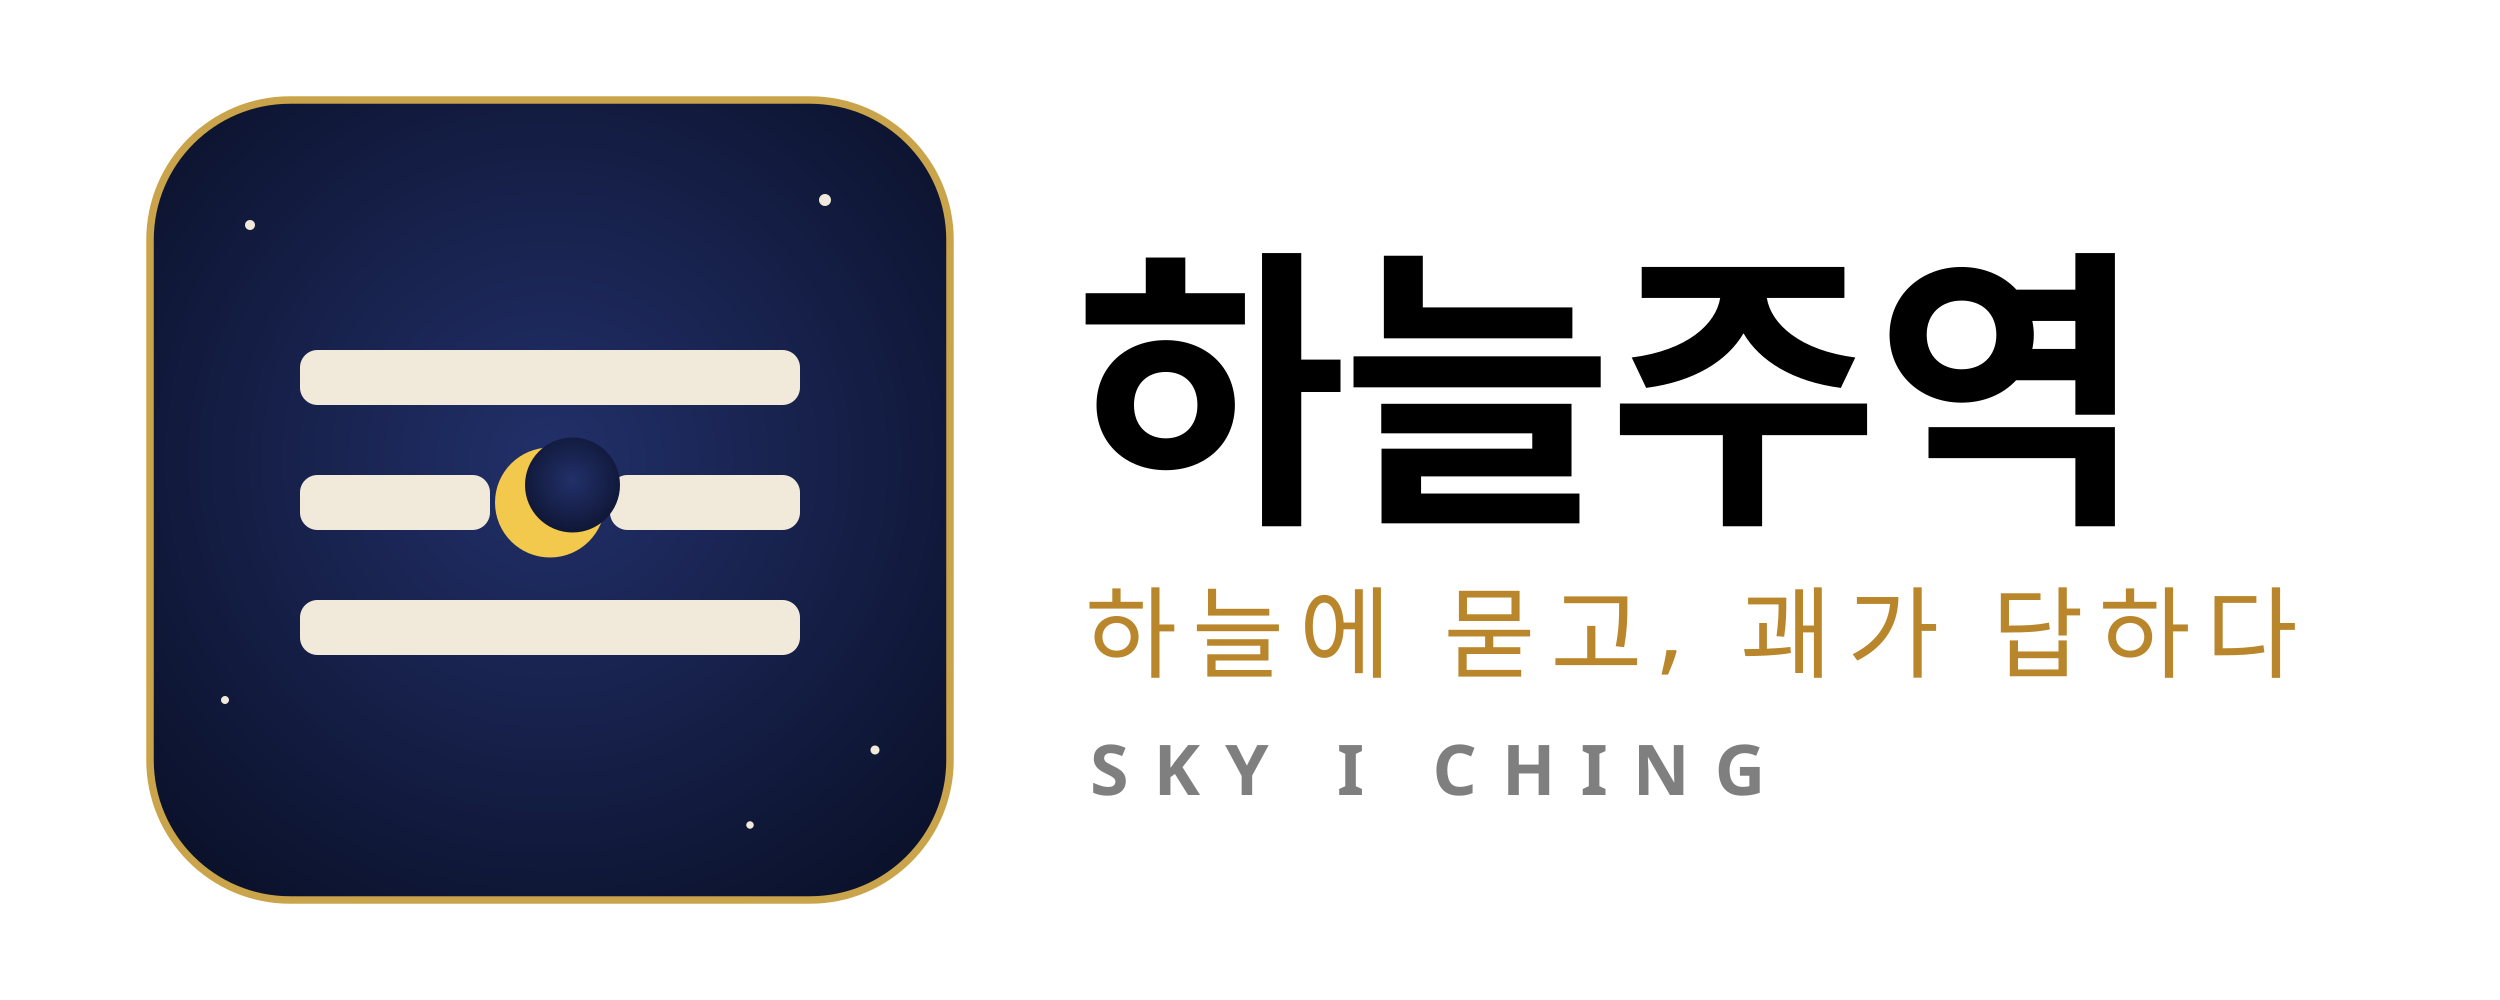
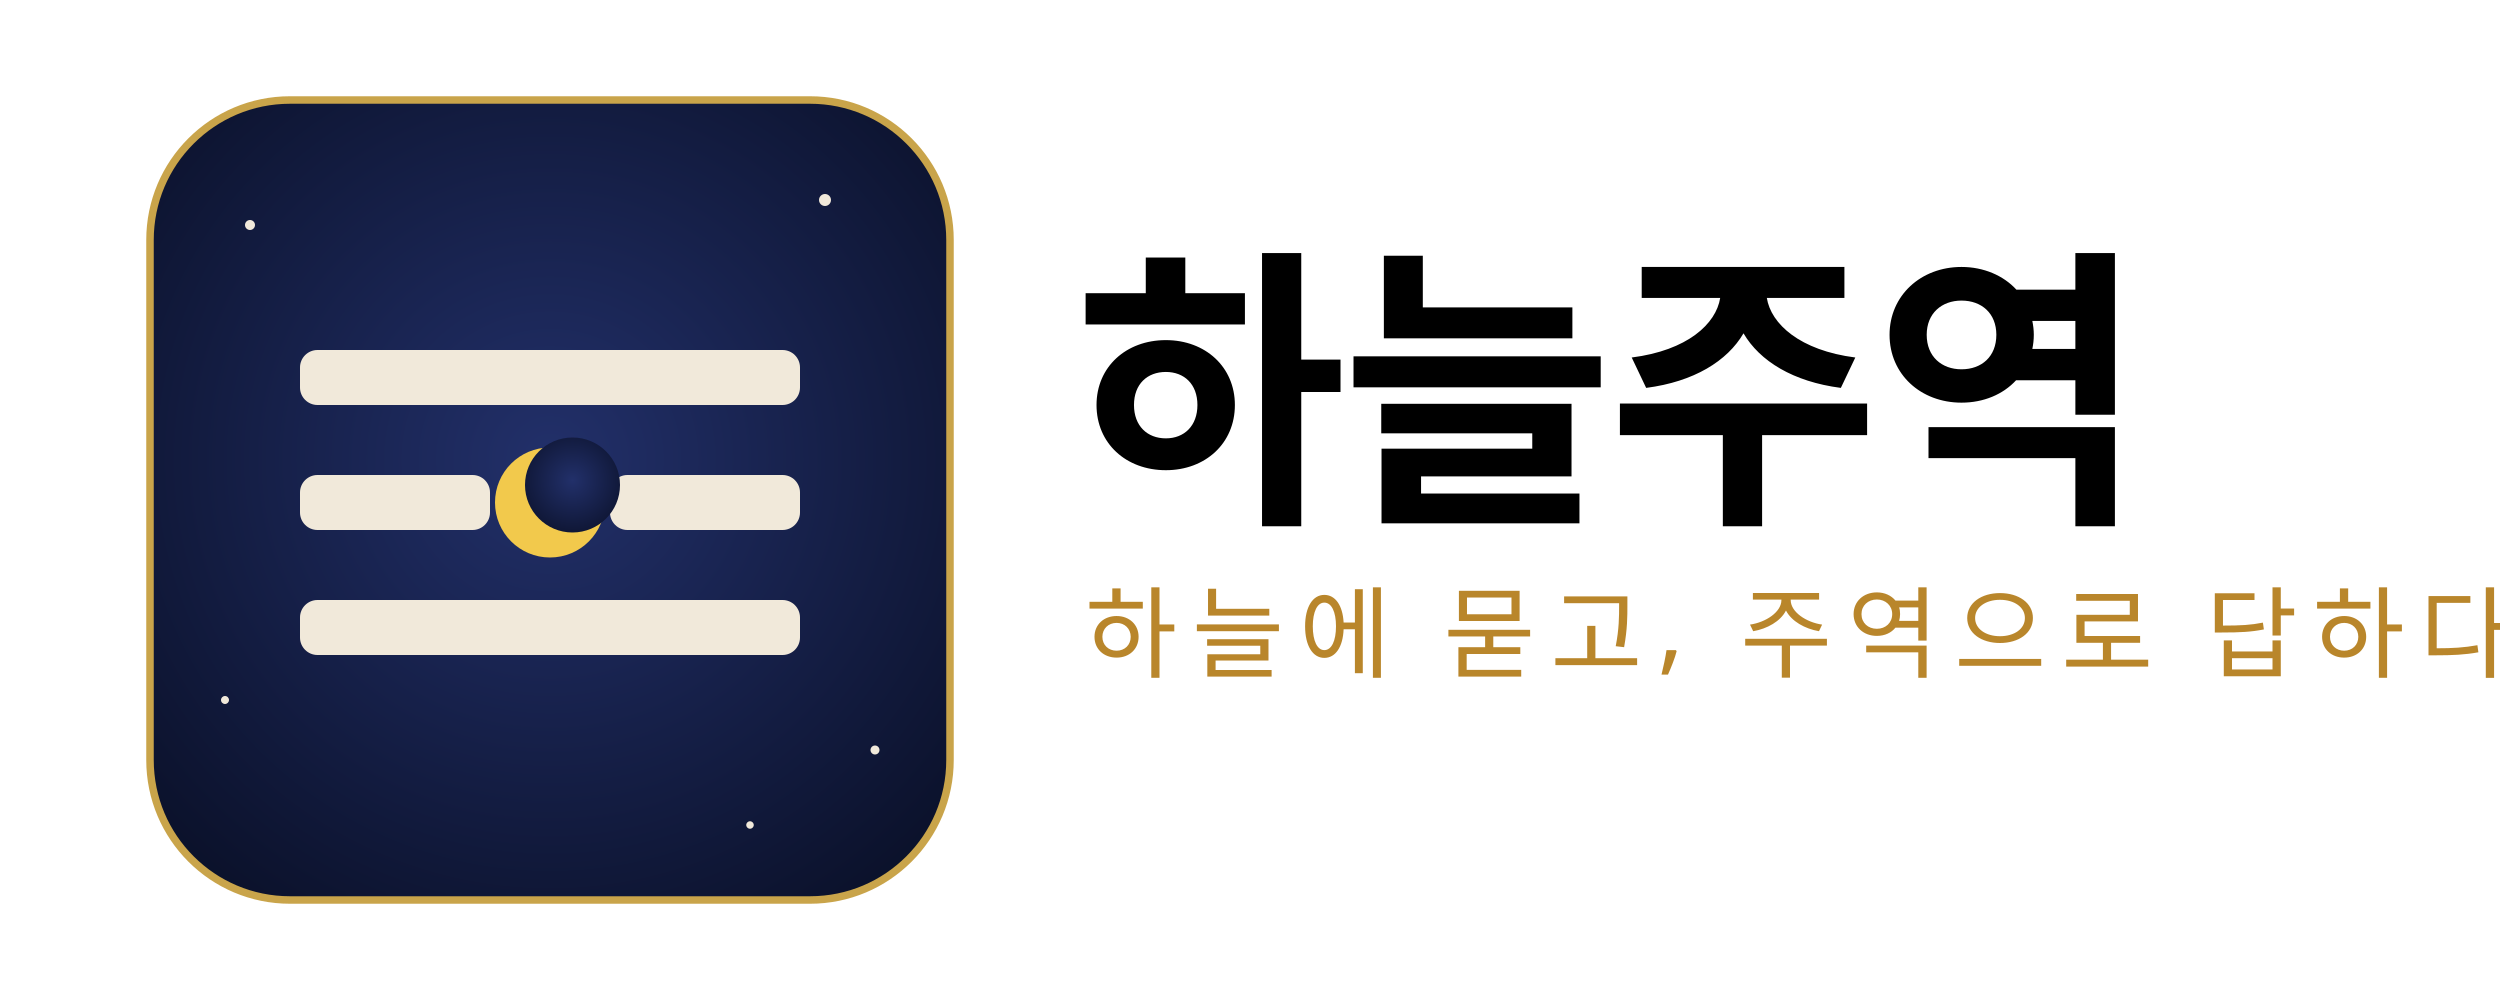
<svg xmlns="http://www.w3.org/2000/svg" viewBox="0 0 1000 400">
  <defs>
    <radialGradient id="g" cx="0.5" cy="0.45" r="0.7">
      <stop offset="0" stop-color="#22306a" />
      <stop offset="1" stop-color="#0a1028" />
    </radialGradient>
    <clipPath id="box">
      <rect x="60" y="40" width="320" height="320" rx="56" />
    </clipPath>
  </defs>
  <g clip-path="url(#box)">
    <rect x="60" y="40" width="320" height="320" fill="url(#g)" />
    <g fill="#f1e9da">
      <circle cx="100" cy="90" r="2" />
      <circle cx="330" cy="80" r="2.4" />
      <circle cx="350" cy="300" r="1.8" />
      <circle cx="90" cy="280" r="1.6" />
      <circle cx="300" cy="330" r="1.5" />
    </g>
    <g fill="#f1e9da">
      <rect x="120" y="140" width="200" height="22" rx="7" />
      <rect x="120" y="190" width="76" height="22" rx="7" />
      <rect x="244" y="190" width="76" height="22" rx="7" />
      <rect x="120" y="240" width="200" height="22" rx="7" />
    </g>
    <circle cx="220" cy="201" r="22" fill="#f2c94c" />
    <circle cx="229" cy="194" r="19" fill="url(#g)" />
  </g>
  <rect x="60" y="40" width="320" height="320" rx="56" fill="none" stroke="#c9a44a" stroke-width="3" />
  <text x="430" y="200" font-family="&quot;Pretendard&quot;,&quot;Apple SD Gothic Neo&quot;,&quot;Noto Sans KR&quot;,sans-serif" font-weight="800" font-size="118" fill="currentColor" letter-spacing="-2">하늘주역</text>
-   <text x="434" y="268" font-family="&quot;Pretendard&quot;,&quot;Apple SD Gothic Neo&quot;,&quot;Noto Sans KR&quot;,sans-serif" font-weight="500" font-size="40" fill="#b9862b" letter-spacing="6">하늘에 묻고, 괘가 답하다</text>
-   <text x="436" y="318" font-family="&quot;Pretendard&quot;,&quot;Apple SD Gothic Neo&quot;,&quot;Noto Sans KR&quot;,sans-serif" font-weight="600" font-size="28" fill="currentColor" opacity="0.5" letter-spacing="10">SKY I CHING</text>
+   <text x="434" y="268" font-family="&quot;Pretendard&quot;,&quot;Apple SD Gothic Neo&quot;,&quot;Noto Sans KR&quot;,sans-serif" font-weight="500" font-size="40" fill="#b9862b" letter-spacing="6">하늘에 묻고, 주역으로 답하다</text>
</svg>
